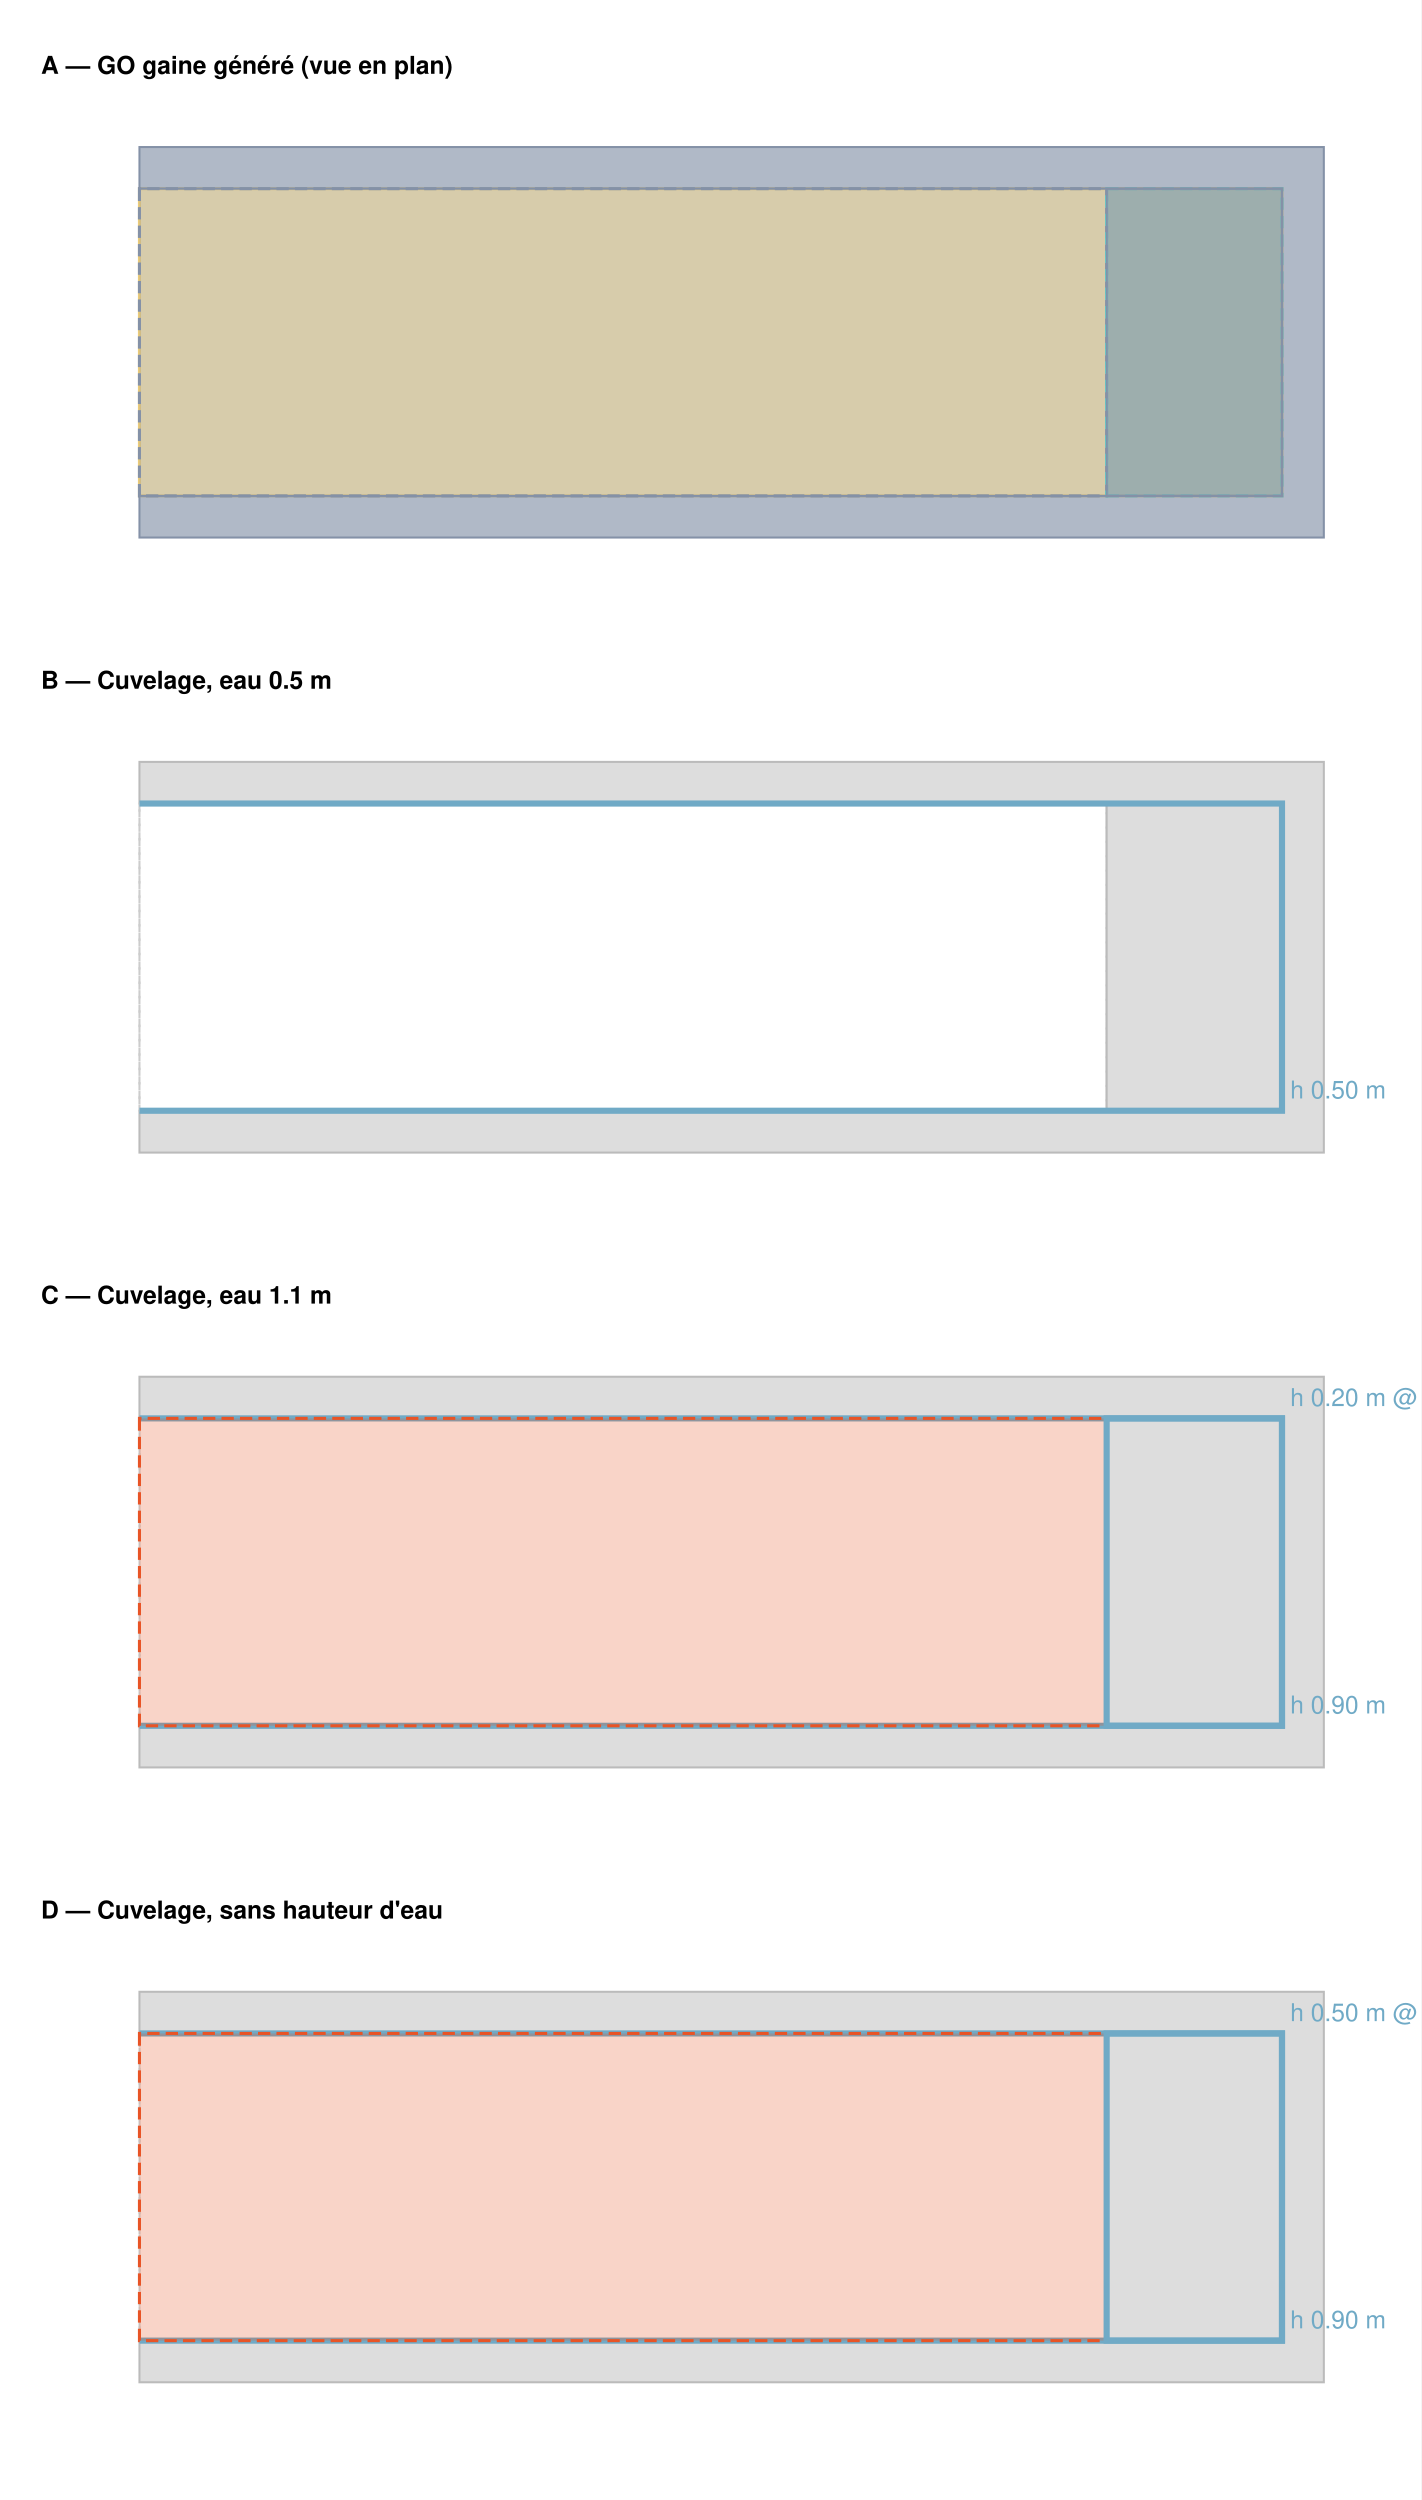
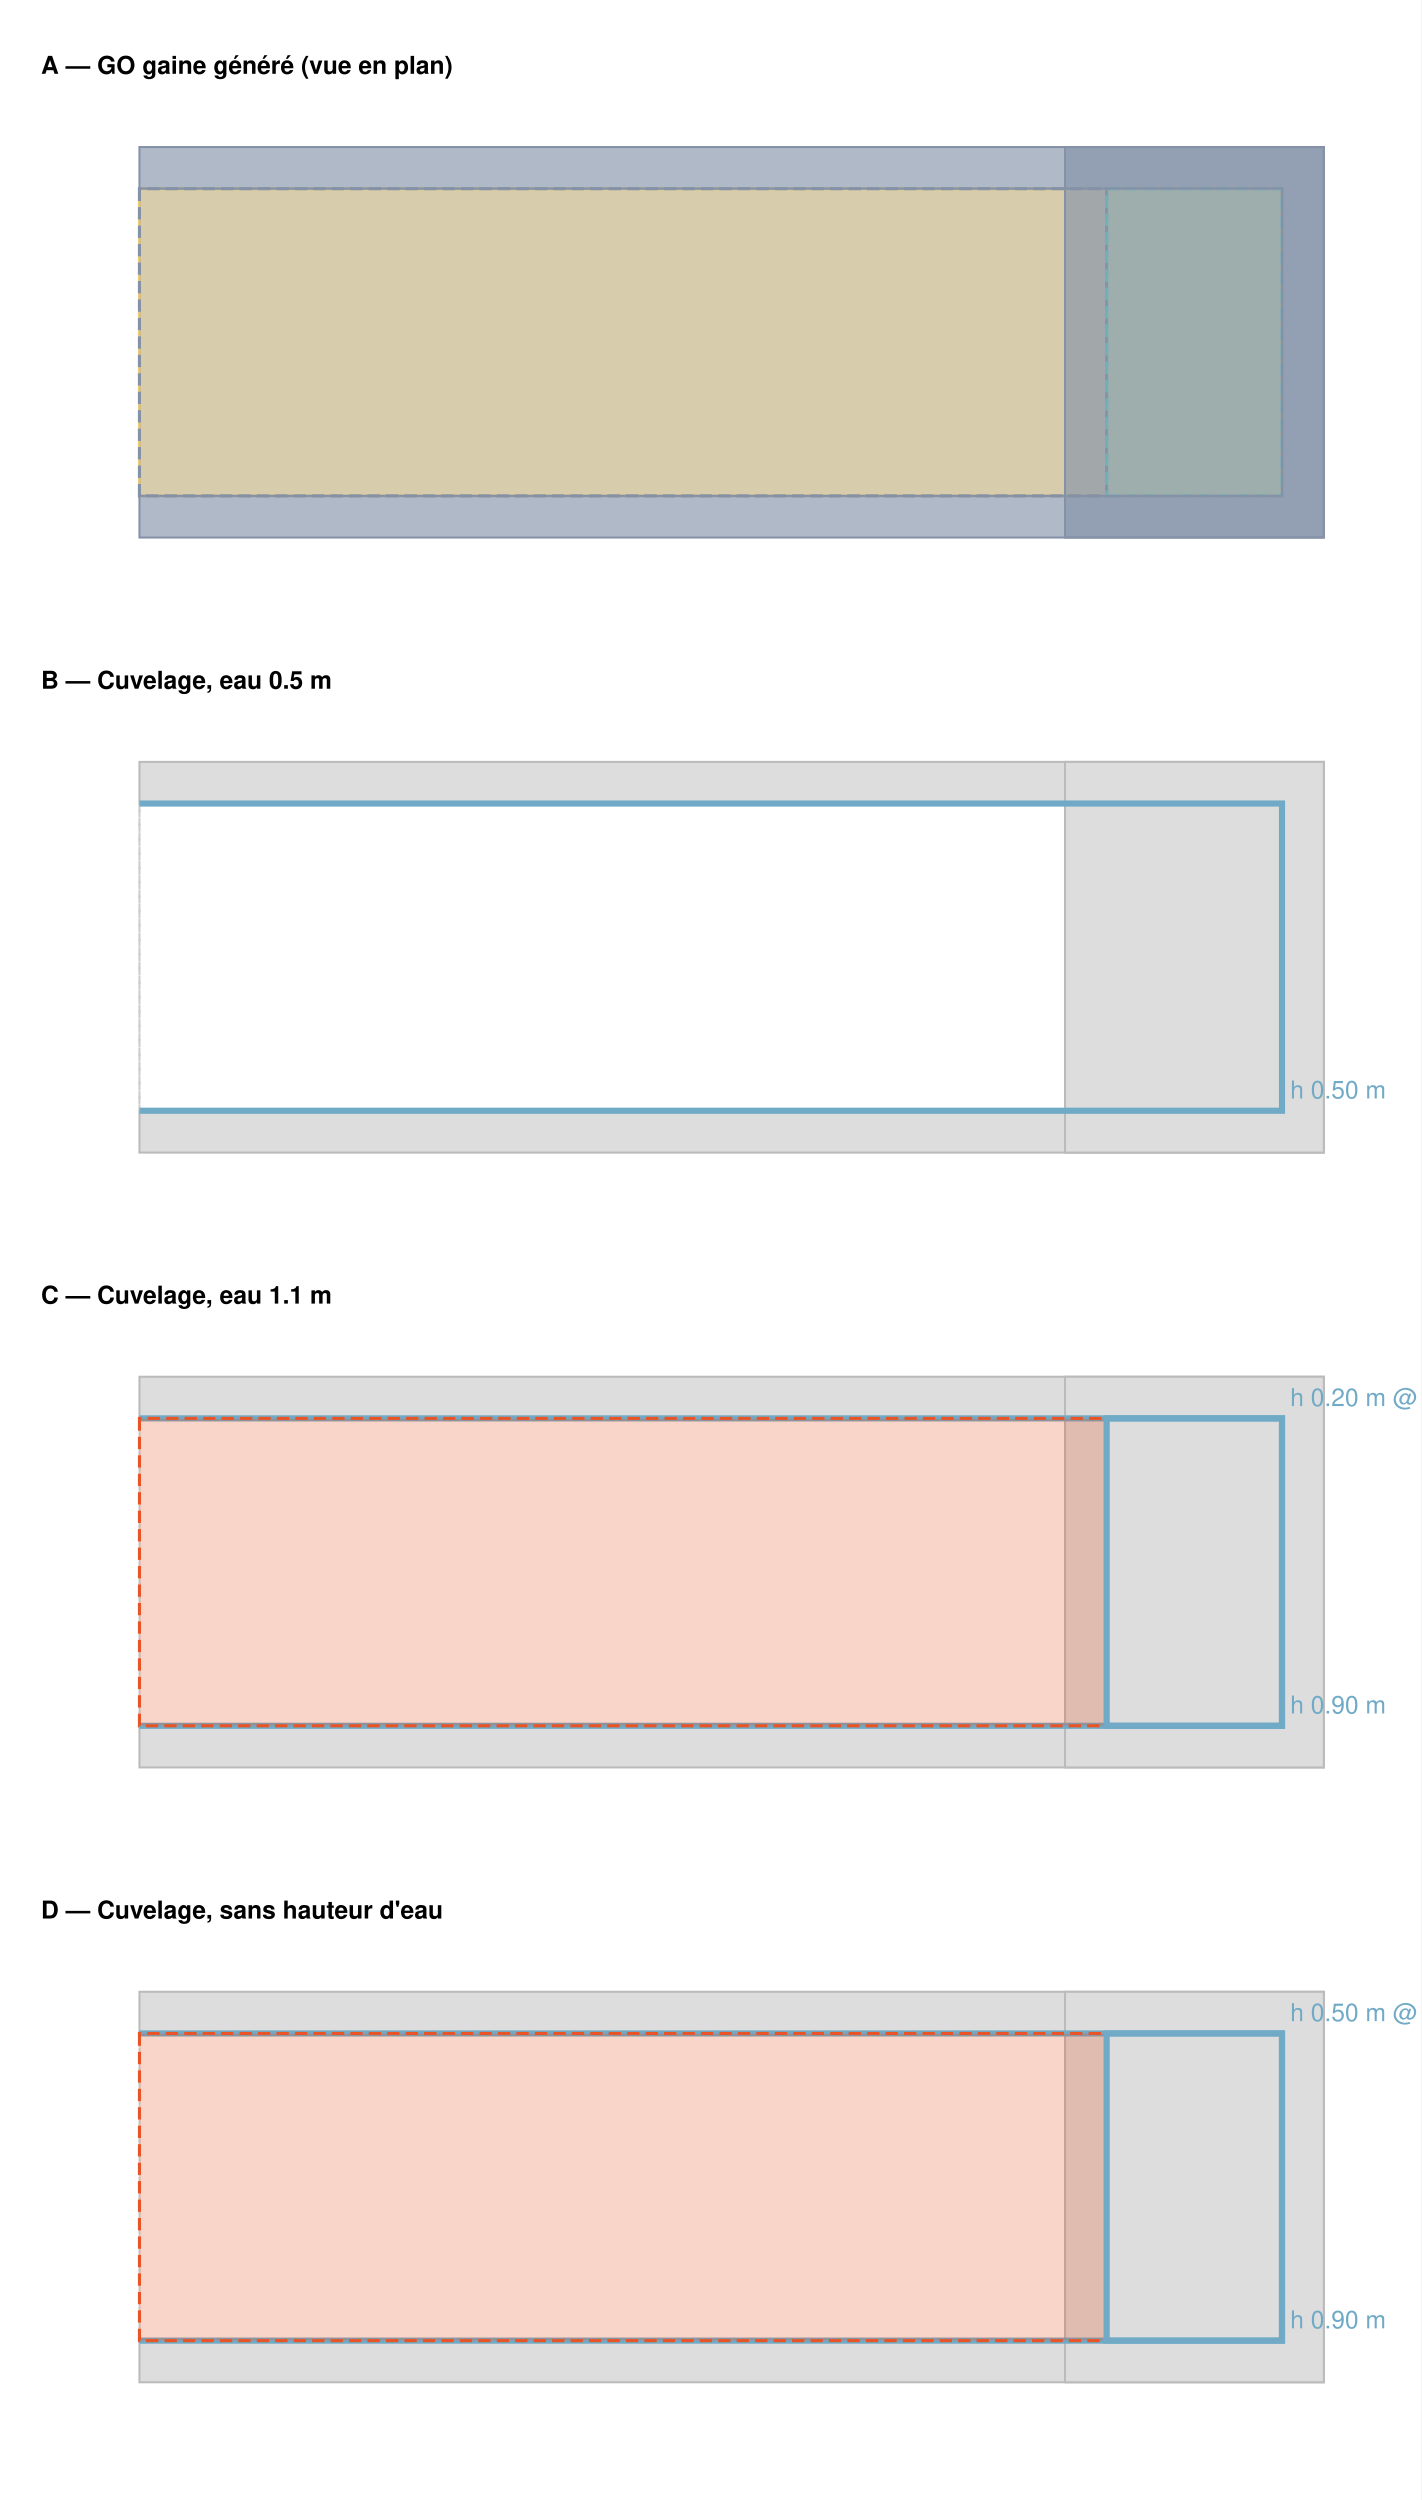
<svg xmlns="http://www.w3.org/2000/svg" width="693" height="1219" viewBox="0 0 693 1219" font-family="Helvetica, Arial, sans-serif" font-size="12">
  <rect width="100%" height="100%" fill="#ffffff" />
  <text x="20" y="36" font-weight="bold">A — GO gaine généré (vue en plan)</text>
  <path d="M 68.0,92.0 L 625.1,92.0 L 625.1,241.8 L 68.0,241.8 Z" fill="#ebcb79" fill-opacity="0.6" stroke="#ebcb79" stroke-width="1.5" />
  <path d="M 68.0,92.0 L 68.0,241.8 L 539.6,241.8 L 539.6,92.0 Z" fill="#8491a7" fill-opacity="0.25" stroke="#8491a7" stroke-width="1.5" stroke-dasharray="6 3" />
  <path d="M 539.6,241.8 L 625.1,241.8 L 625.1,92.0 L 539.6,92.0 Z" fill="#4fe3d7" fill-opacity="0.25" stroke="#4fe3d7" stroke-width="1.5" stroke-dasharray="6 3" />
  <path d="M 68.0,71.7 L 645.5,71.7 L 645.5,262.1 L 68.0,262.1 L 68.0,241.8 L 625.1,241.8 L 625.1,92.0 L 68.0,92.0 Z" fill="#8491a7" fill-opacity="0.64" stroke="#8491a7" stroke-width="1" />
-   <path d="M 539.6,92.0 L 625.1,92.0 L 625.1,241.8 L 539.6,241.8 Z" fill="#8491a7" fill-opacity="0.64" stroke="#8491a7" stroke-width="1" />
+   <path d="M 519.3,71.7 L 645.5,71.7 L 645.5,262.1 L 519.3,262.1 Z" fill="#8491a7" fill-opacity="0.64" stroke="#8491a7" stroke-width="1" />
  <text x="20" y="335.822" font-weight="bold">B — Cuvelage, eau 0.5 m</text>
  <path d="M 68.0,391.8 L 625.1,391.8 L 625.1,541.6 L 68.0,541.6 Z" fill="none" stroke="#cccccc" stroke-width="1" stroke-dasharray="4 3" />
  <path d="M 68.0,371.5 L 645.5,371.5 L 645.5,562.0 L 68.0,562.0 L 68.0,541.6 L 625.1,541.6 L 625.1,391.8 L 68.0,391.8 Z" fill="#dddddd" stroke="#bbbbbb" stroke-width="1" />
  <path d="M 68.0,391.8 L 68.0,541.6 L 539.6,541.6 L 539.6,391.8 Z" fill="none" stroke="#cccccc" stroke-width="1" stroke-dasharray="4 3" />
  <path d="M 539.6,541.6 L 625.1,541.6 L 625.1,391.8 L 539.6,391.8 Z" fill="none" stroke="#cccccc" stroke-width="1" stroke-dasharray="4 3" />
-   <path d="M 539.6,391.8 L 625.1,391.8 L 625.1,541.6 L 539.6,541.6 Z" fill="#dddddd" stroke="#bbbbbb" stroke-width="1" />
+   <path d="M 519.3,371.5 L 645.5,371.5 L 645.5,562.0 L 519.3,562.0 Z" fill="#dddddd" stroke="#bbbbbb" stroke-width="1" />
  <path d="M 68.0,391.8 L 625.1,391.8 L 625.1,541.6 L 68.0,541.6" fill="none" stroke="#70aac6" stroke-width="3" />
  <text x="629.1" y="535.6" fill="#70aac6">h 0.50 m</text>
  <text x="20" y="635.645" font-weight="bold">C — Cuvelage, eau 1.1 m</text>
  <path d="M 68.0,691.6 L 625.1,691.6 L 625.1,841.5 L 68.0,841.5 Z" fill="none" stroke="#cccccc" stroke-width="1" stroke-dasharray="4 3" />
  <path d="M 68.0,671.3 L 645.5,671.3 L 645.5,861.8 L 68.0,861.8 L 68.0,841.5 L 625.1,841.5 L 625.1,691.6 L 68.0,691.6 Z" fill="#dddddd" stroke="#bbbbbb" stroke-width="1" />
  <path d="M 68.0,691.6 L 68.0,841.5 L 539.6,841.5 L 539.6,691.6 Z" fill="none" stroke="#cccccc" stroke-width="1" stroke-dasharray="4 3" />
  <path d="M 539.6,841.5 L 625.1,841.5 L 625.1,691.6 L 539.6,691.6 Z" fill="none" stroke="#cccccc" stroke-width="1" stroke-dasharray="4 3" />
-   <path d="M 539.6,691.6 L 625.1,691.6 L 625.1,841.5 L 539.6,841.5 Z" fill="#dddddd" stroke="#bbbbbb" stroke-width="1" />
+   <path d="M 519.3,671.3 L 645.5,671.3 L 645.5,861.8 L 519.3,861.8 Z" fill="#dddddd" stroke="#bbbbbb" stroke-width="1" />
  <path d="M 68.0,691.6 L 625.1,691.6 L 625.1,841.5 L 68.0,841.5" fill="none" stroke="#70aac6" stroke-width="3" />
  <text x="629.1" y="835.5" fill="#70aac6">h 0.90 m</text>
  <path d="M 68.0,691.6 L 68.0,841.5 L 539.6,841.5 L 539.6,691.6 Z" fill="#e85426" fill-opacity="0.25" stroke="#e85426" stroke-width="1.5" stroke-dasharray="6 3" />
  <path d="M 539.6,841.5 L 625.1,841.5 L 625.1,691.6 L 539.6,691.6 Z" fill="none" stroke="#70aac6" stroke-width="3" />
  <text x="629.1" y="685.6" fill="#70aac6">h 0.20 m @ 0.90 m</text>
  <text x="20" y="935.467" font-weight="bold">D — Cuvelage, sans hauteur d'eau</text>
  <path d="M 68.0,991.5 L 625.1,991.5 L 625.1,1141.3 L 68.0,1141.3 Z" fill="none" stroke="#cccccc" stroke-width="1" stroke-dasharray="4 3" />
  <path d="M 68.0,971.2 L 645.5,971.2 L 645.5,1161.6 L 68.0,1161.6 L 68.0,1141.3 L 625.1,1141.3 L 625.1,991.5 L 68.0,991.5 Z" fill="#dddddd" stroke="#bbbbbb" stroke-width="1" />
  <path d="M 68.0,991.5 L 68.0,1141.3 L 539.6,1141.3 L 539.6,991.5 Z" fill="none" stroke="#cccccc" stroke-width="1" stroke-dasharray="4 3" />
  <path d="M 539.6,1141.3 L 625.1,1141.3 L 625.1,991.5 L 539.6,991.5 Z" fill="none" stroke="#cccccc" stroke-width="1" stroke-dasharray="4 3" />
-   <path d="M 539.6,991.5 L 625.1,991.5 L 625.1,1141.3 L 539.6,1141.3 Z" fill="#dddddd" stroke="#bbbbbb" stroke-width="1" />
+   <path d="M 519.3,971.2 L 645.5,971.2 L 645.5,1161.6 L 519.3,1161.6 Z" fill="#dddddd" stroke="#bbbbbb" stroke-width="1" />
  <path d="M 68.0,991.5 L 625.1,991.5 L 625.1,1141.3 L 68.0,1141.3" fill="none" stroke="#70aac6" stroke-width="3" />
  <text x="629.1" y="1135.3" fill="#70aac6">h 0.90 m</text>
  <path d="M 68.0,991.5 L 68.0,1141.3 L 539.6,1141.3 L 539.6,991.5 Z" fill="#e85426" fill-opacity="0.25" stroke="#e85426" stroke-width="1.5" stroke-dasharray="6 3" />
  <path d="M 539.6,1141.3 L 625.1,1141.3 L 625.1,991.5 L 539.6,991.5 Z" fill="none" stroke="#70aac6" stroke-width="3" />
  <text x="629.1" y="985.5" fill="#70aac6">h 0.50 m @ 0.90 m</text>
</svg>
